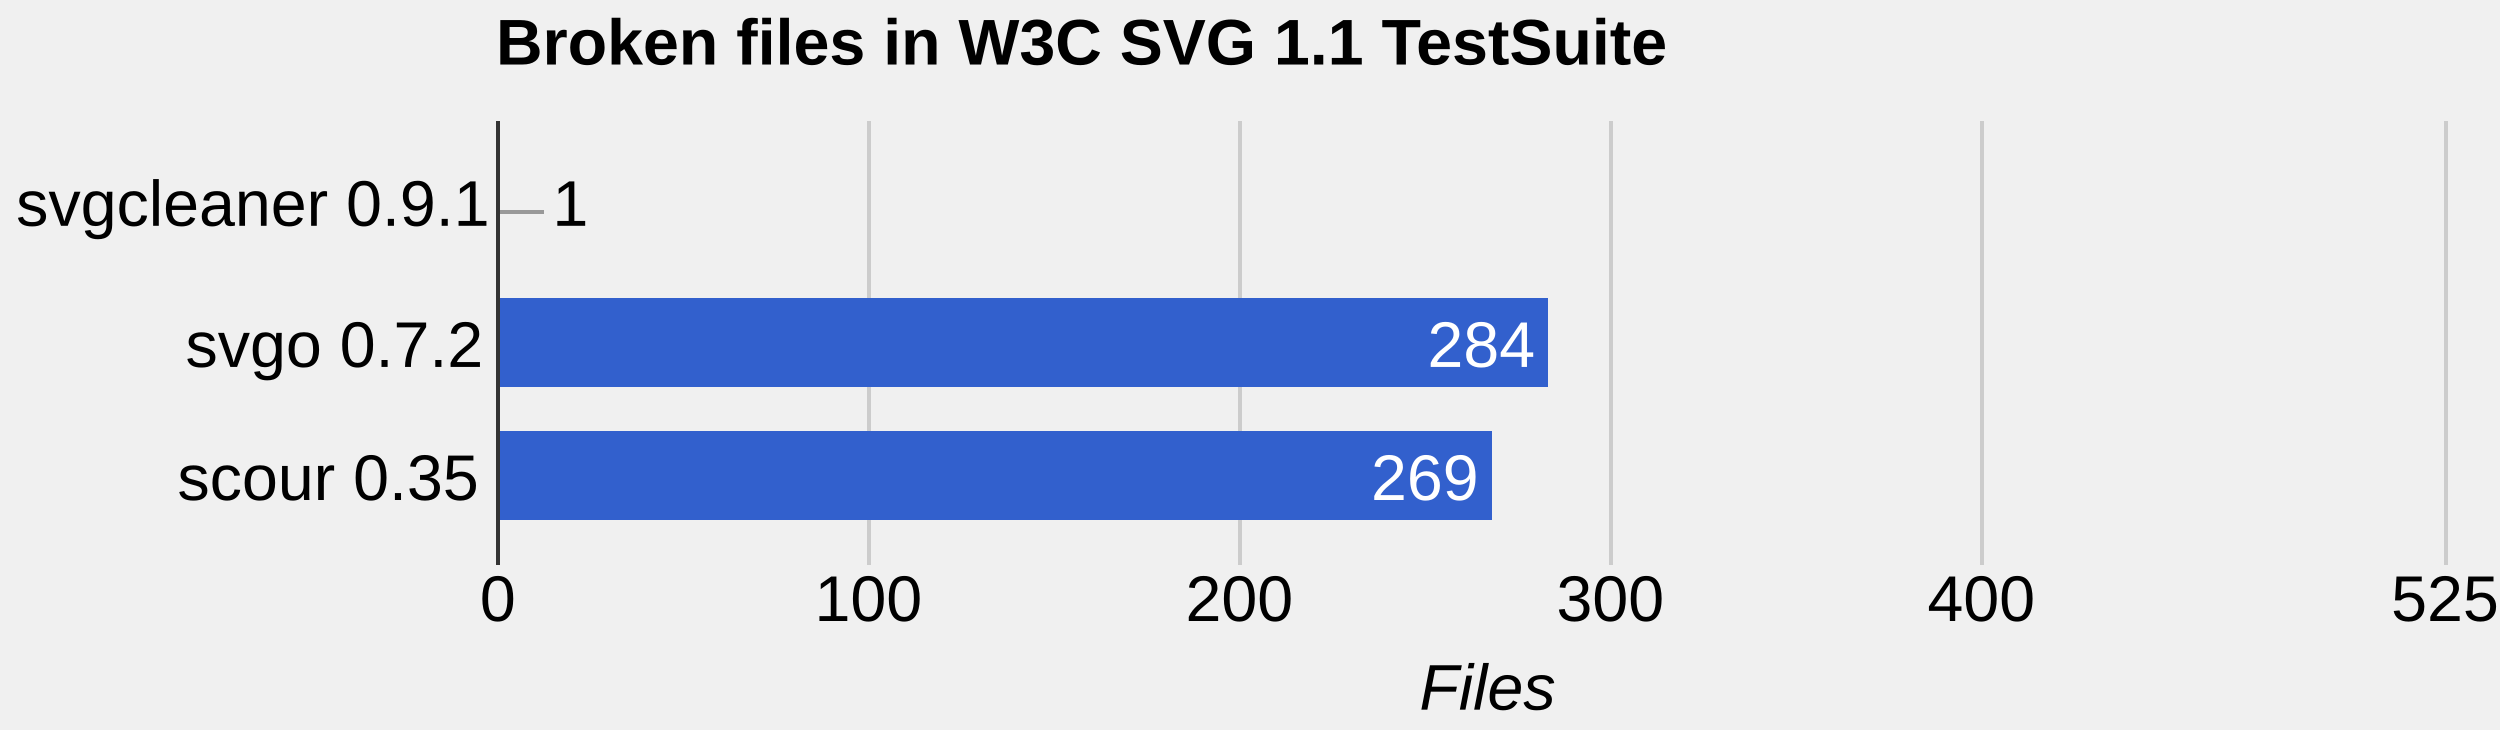
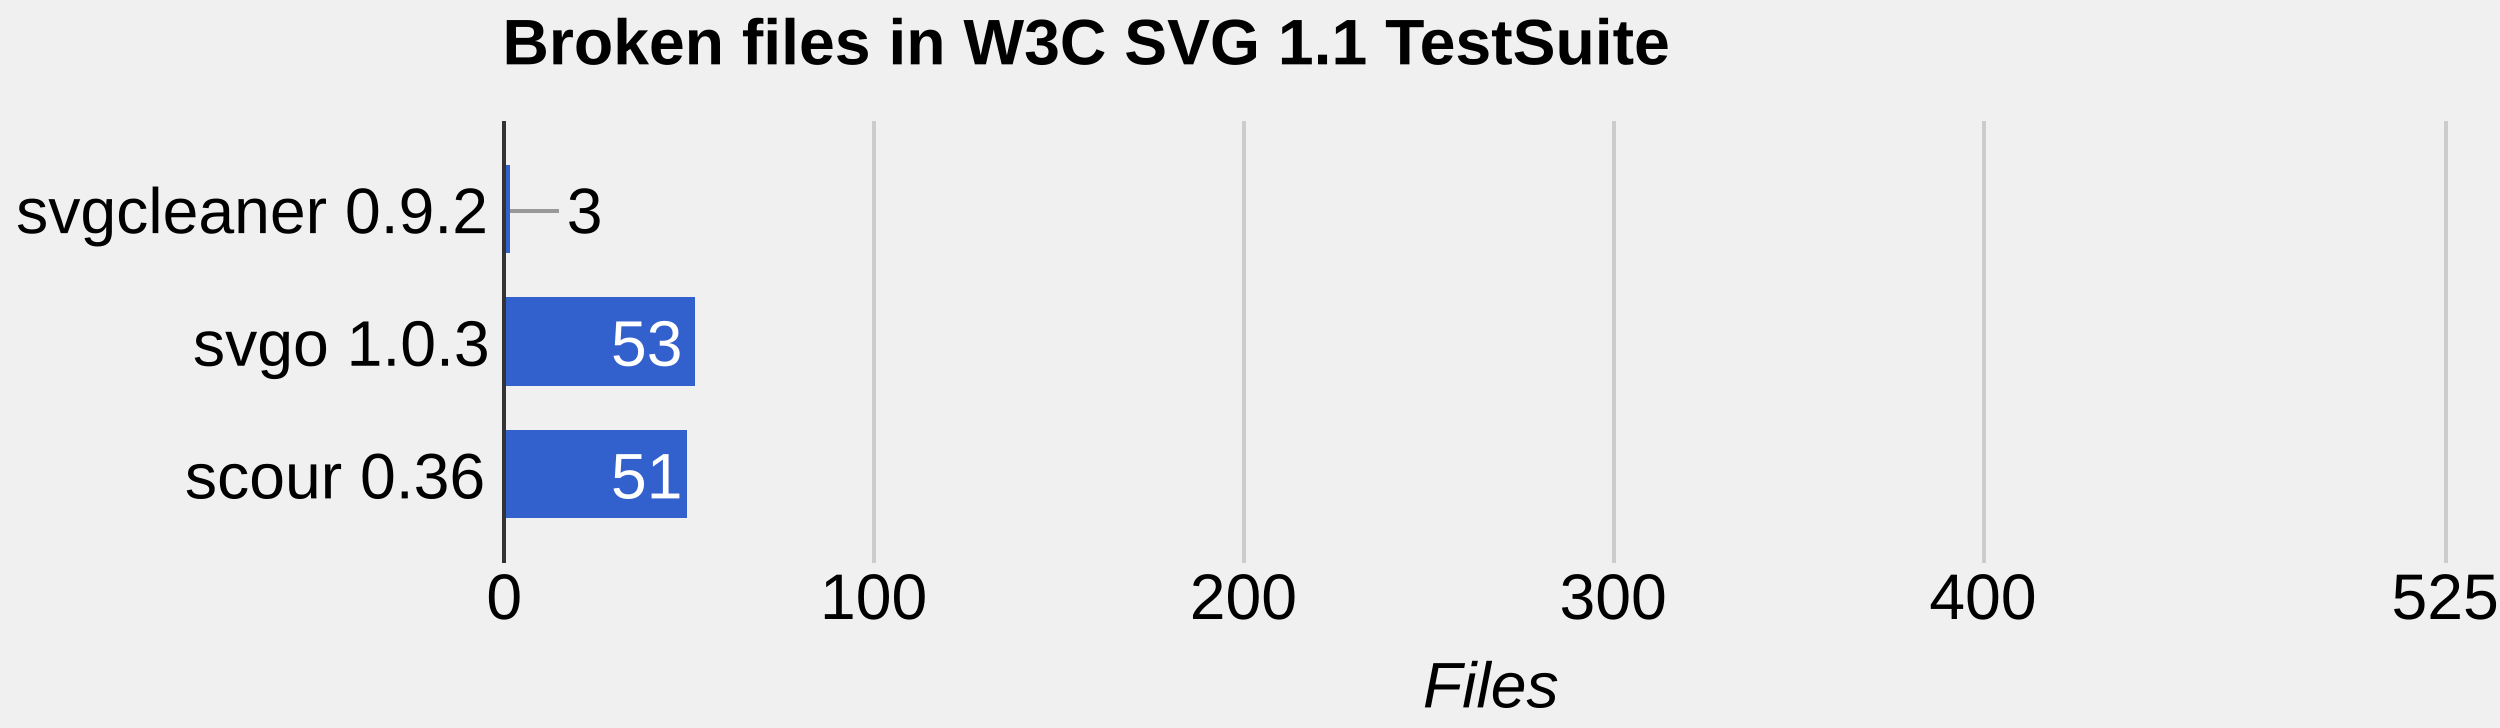
- <svg xmlns="http://www.w3.org/2000/svg" height="181" shape-rendering="crispEdges" width="620">
-   <text font-family="Arial" font-size="16" font-weight="bold" x="123" y="16">
+ <svg xmlns="http://www.w3.org/2000/svg" height="181" shape-rendering="crispEdges" width="622">
+   <text font-family="Arial" font-size="16" font-weight="bold" x="125" y="16">
        Broken files in W3C SVG 1.1 TestSuite
    </text>
-   <text font-family="Arial" font-size="16" x="4" y="56">
-         svgcleaner 0.9.1
+   <text font-family="Arial" font-size="16" x="4" y="58">
+         svgcleaner 0.9.2
    </text>
-   <text font-family="Arial" font-size="16" x="46" y="91">
-         svgo 0.7.2
+   <text font-family="Arial" font-size="16" x="48" y="91">
+         svgo 1.0.3
    </text>
-   <text font-family="Arial" font-size="16" x="44" y="124">
-         scour 0.35
+   <text font-family="Arial" font-size="16" x="46" y="124">
+         scour 0.36
    </text>
-   <rect fill="#ccc" height="110" width="1" x="123" y="30" />
-   <text fill="#000" font-family="Arial" font-size="16" x="119" y="154">
+   <rect fill="#ccc" height="110" width="1" x="125" y="30" />
+   <text fill="#000" font-family="Arial" font-size="16" x="121" y="154">
        0
    </text>
-   <rect fill="#ccc" height="110" width="1" x="215" y="30" />
-   <text fill="#000" font-family="Arial" font-size="16" x="202" y="154">
+   <rect fill="#ccc" height="110" width="1" x="217" y="30" />
+   <text fill="#000" font-family="Arial" font-size="16" x="204" y="154">
        100
    </text>
-   <rect fill="#ccc" height="110" width="1" x="307" y="30" />
-   <text fill="#000" font-family="Arial" font-size="16" x="294" y="154">
+   <rect fill="#ccc" height="110" width="1" x="309" y="30" />
+   <text fill="#000" font-family="Arial" font-size="16" x="296" y="154">
        200
    </text>
-   <rect fill="#ccc" height="110" width="1" x="399" y="30" />
-   <text fill="#000" font-family="Arial" font-size="16" x="386" y="154">
+   <rect fill="#ccc" height="110" width="1" x="401" y="30" />
+   <text fill="#000" font-family="Arial" font-size="16" x="388" y="154">
        300
    </text>
-   <rect fill="#ccc" height="110" width="1" x="491" y="30" />
-   <text fill="#000" font-family="Arial" font-size="16" x="478" y="154">
+   <rect fill="#ccc" height="110" width="1" x="493" y="30" />
+   <text fill="#000" font-family="Arial" font-size="16" x="480" y="154">
        400
    </text>
-   <rect fill="#ccc" height="110" width="1" x="606" y="30" />
-   <text fill="#000" font-family="Arial" font-size="16" x="593" y="154">
+   <rect fill="#ccc" height="110" width="1" x="608" y="30" />
+   <text fill="#000" font-family="Arial" font-size="16" x="595" y="154">
        525
    </text>
-   <rect fill="#3260cd" height="22" width="0" x="123" y="41" />
-   <rect fill="#999" height="1" width="12" x="123" y="52" />
-   <text fill="#000" font-family="Arial" font-size="16" x="137" y="56">
-         1
+   <rect fill="#3260cd" height="22" width="2" x="125" y="41" />
+   <rect fill="#999" height="1" width="12" x="127" y="52" />
+   <text fill="#000" font-family="Arial" font-size="16" x="141" y="58">
+         3
    </text>
-   <rect fill="#3260cd" height="22" width="261" x="123" y="74" />
-   <text fill="#fff" font-family="Arial" font-size="16" x="354" y="91">
-         284
+   <rect fill="#3260cd" height="22" width="48" x="125" y="74" />
+   <text fill="#fff" font-family="Arial" font-size="16" x="152" y="91">
+         53
    </text>
-   <rect fill="#3260cd" height="22" width="247" x="123" y="107" />
-   <text fill="#fff" font-family="Arial" font-size="16" x="340" y="124">
-         269
+   <rect fill="#3260cd" height="22" width="46" x="125" y="107" />
+   <text fill="#fff" font-family="Arial" font-size="16" x="152" y="124">
+         51
    </text>
-   <rect fill="#333" height="110" width="1" x="123" y="30" />
-   <text font-family="Arial" font-size="16" font-style="italic" x="352" y="176">
+   <rect fill="#333" height="110" width="1" x="125" y="30" />
+   <text font-family="Arial" font-size="16" font-style="italic" x="354" y="176">
        Files
    </text>
</svg>
